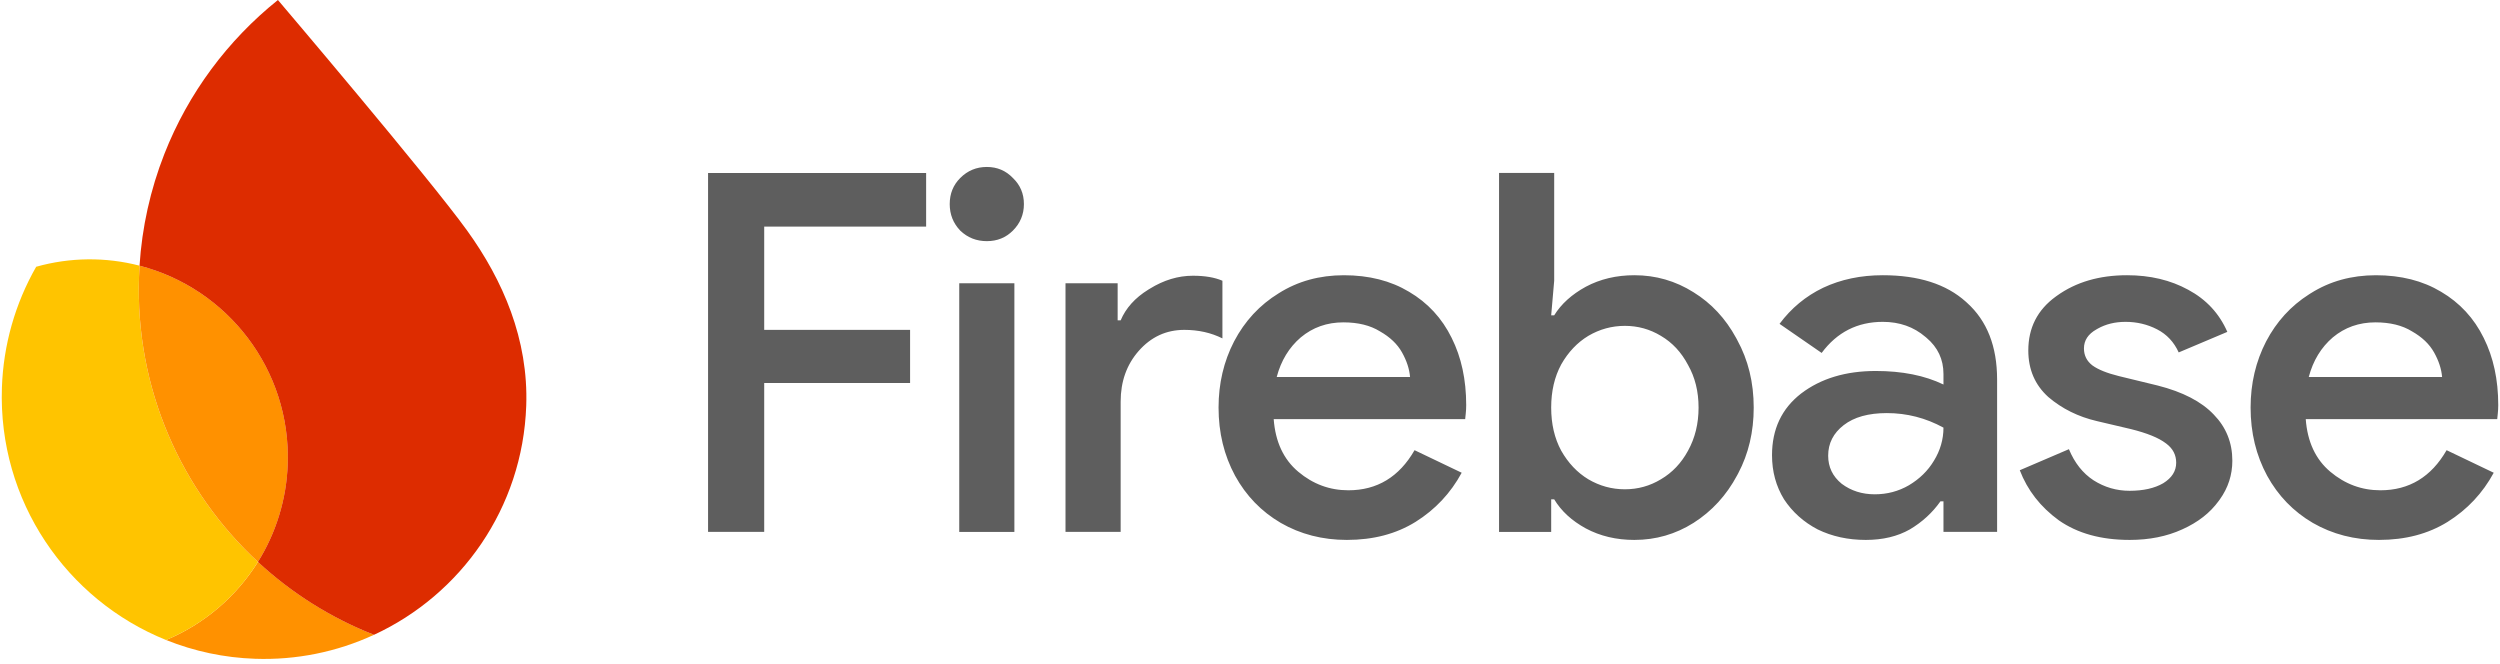
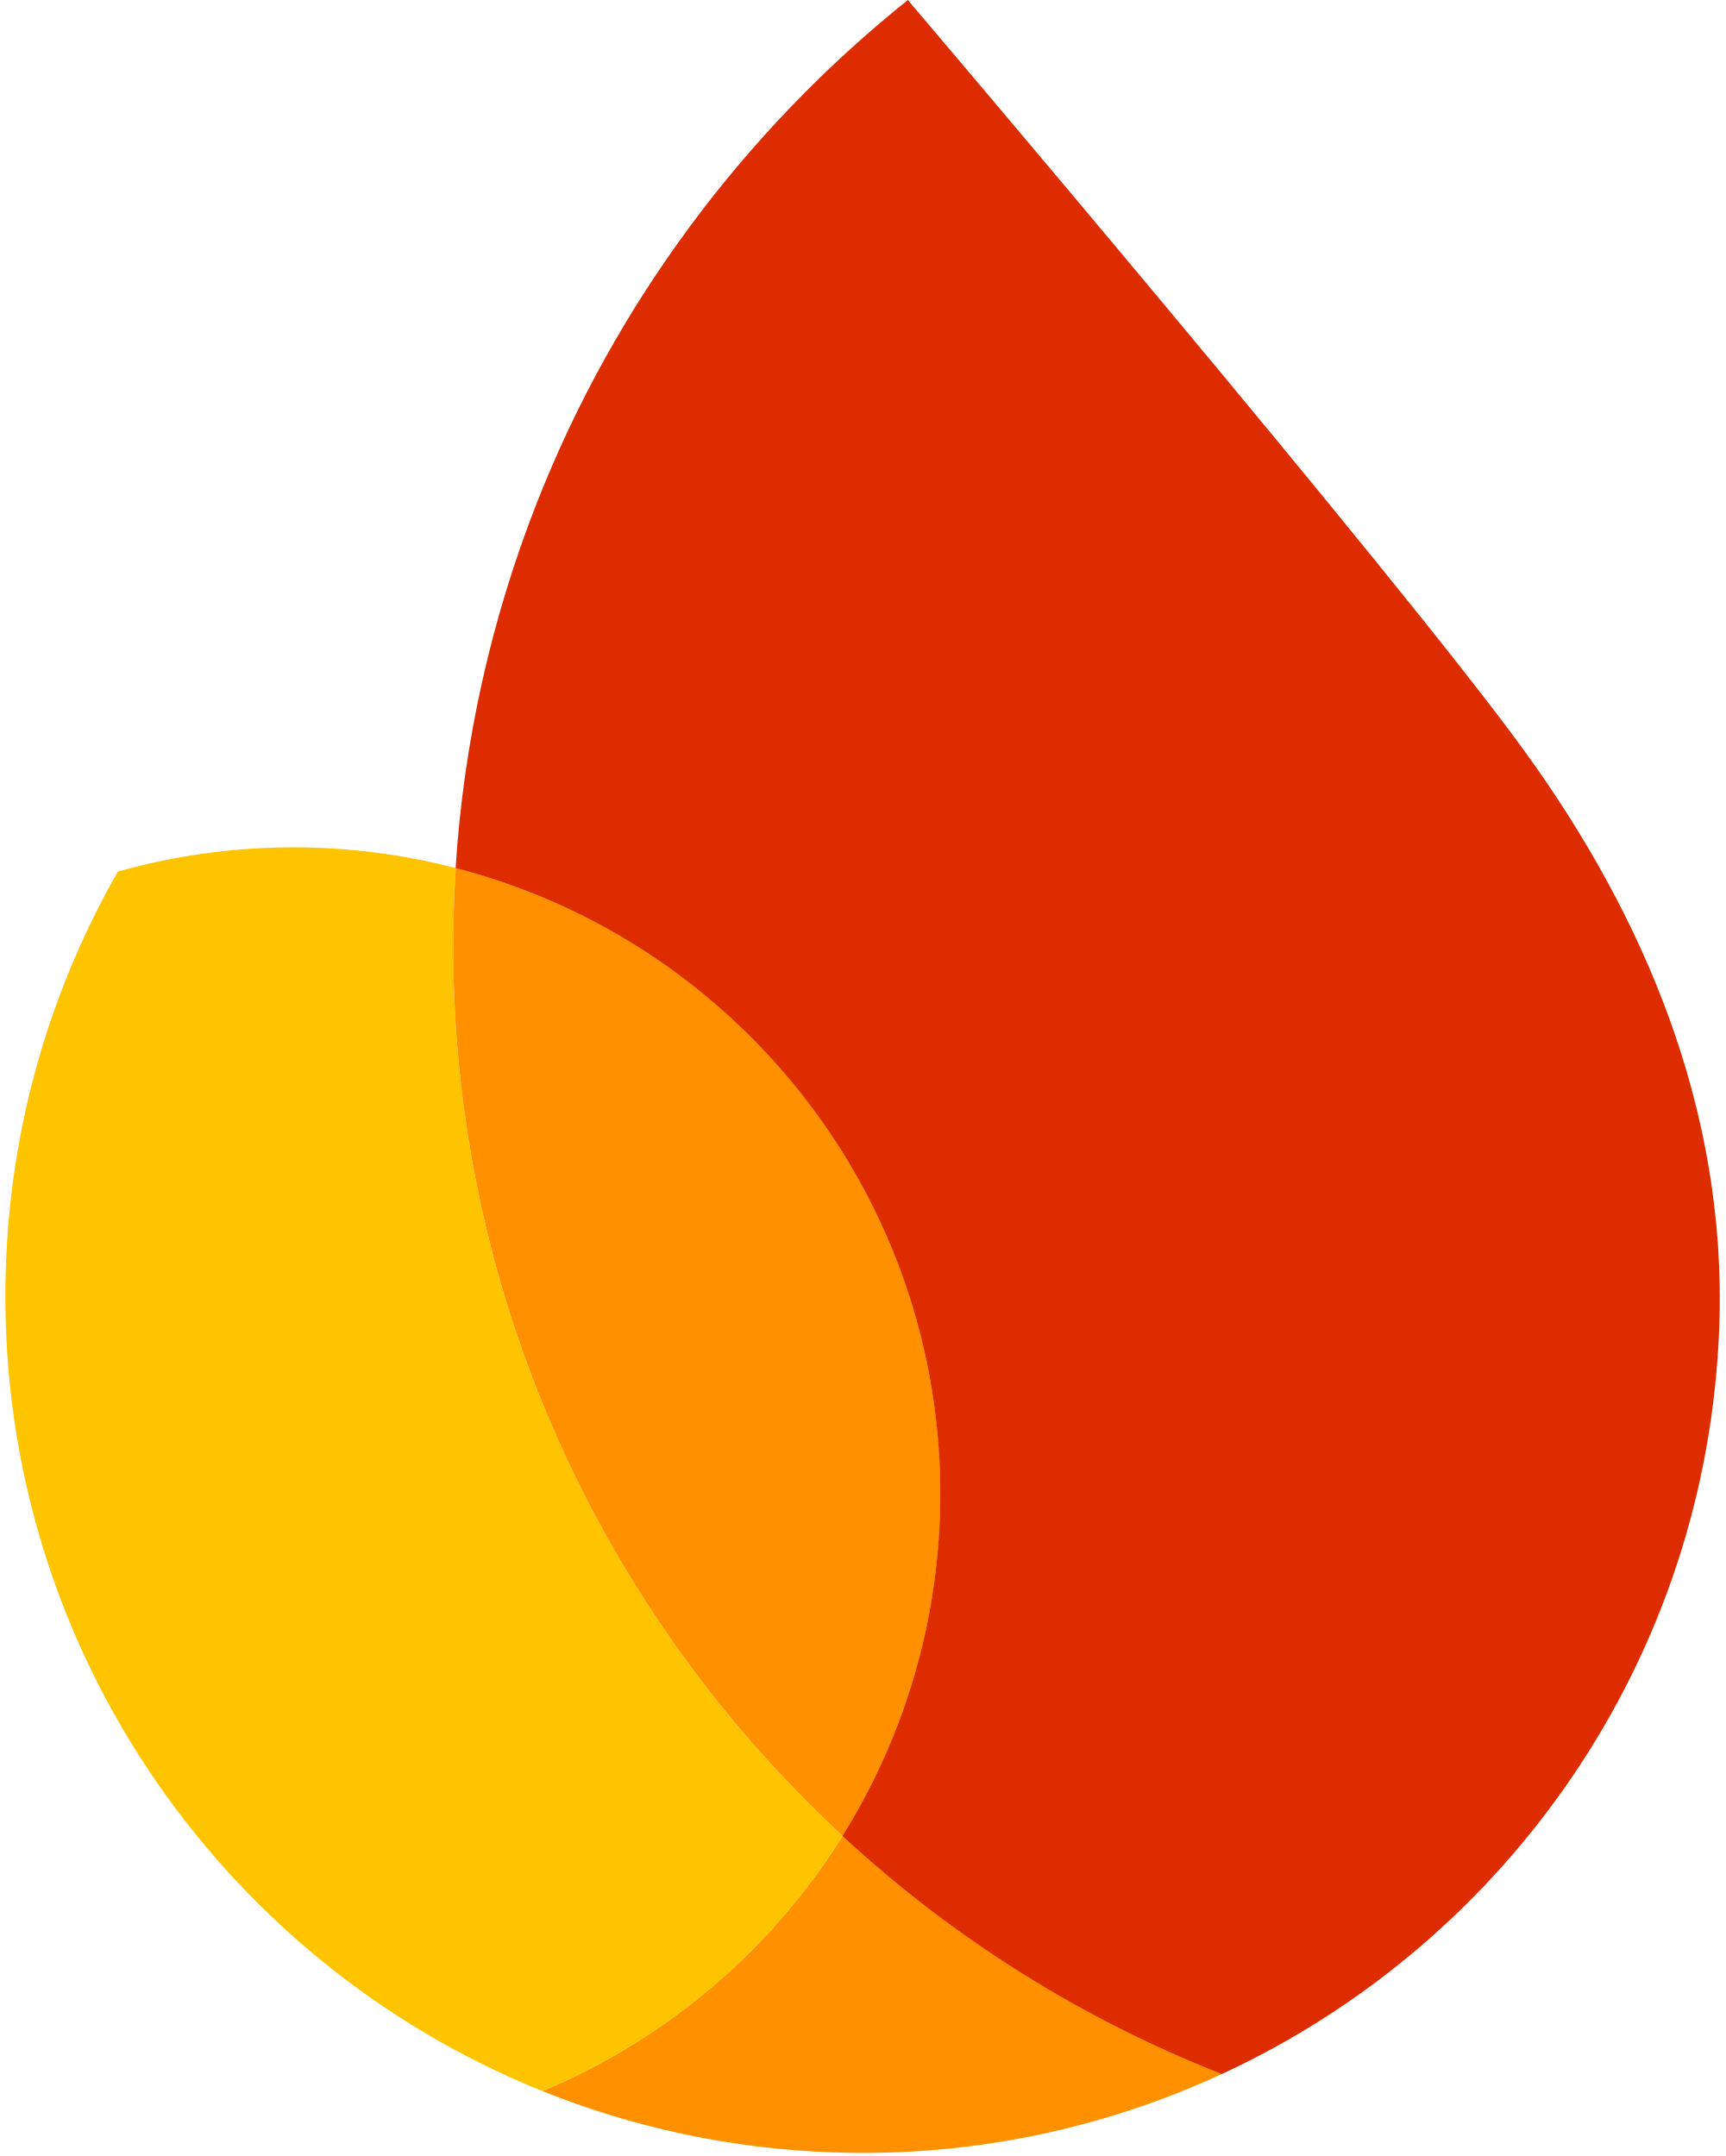
- <svg xmlns="http://www.w3.org/2000/svg" width="3.77em" height="1em" viewBox="0 0 512 136">
-   <path fill="#5e5e5e" d="M487.53 110.731q-7.505 0-13.571-3.496q-5.963-3.496-9.356-9.664q-3.393-6.272-3.392-13.983q0-7.401 3.187-13.571q3.186-6.075 8.786-9.642l.364-.228q5.86-3.7 13.365-3.7q7.711 0 13.366 3.392q5.757 3.393 8.74 9.459q2.98 5.962 2.981 13.777q0 .925-.103 1.85l-.093.887q-.01.11-.01.141H472.52q.514 6.992 5.038 10.795q4.524 3.805 10.28 3.804q8.843 0 13.572-8.225l9.665 4.627q-3.393 6.272-9.46 10.076q-5.963 3.7-14.085 3.701m12.955-33.414q-.206-2.467-1.645-5.038q-1.44-2.57-4.524-4.318q-2.982-1.85-7.505-1.85q-5.038 0-8.74 3.084q-3.597 3.084-4.934 8.122zm-64.096 33.414q-8.739 0-14.496-4.01q-5.655-4.112-8.02-10.281l10.076-4.318q1.748 4.215 5.038 6.374q3.393 2.16 7.402 2.16q4.215 0 6.889-1.543q2.673-1.645 2.673-4.215q0-2.365-1.983-3.88l-.177-.13q-2.159-1.644-7.093-2.879l-6.992-1.644q-5.757-1.338-9.972-4.935q-4.113-3.702-4.113-9.562q0-6.943 5.614-11.03l.247-.177q5.86-4.215 14.393-4.215q7.094 0 12.544 2.982q5.551 2.98 8.018 8.636l-9.972 4.215q-1.44-3.186-4.421-4.73q-2.982-1.54-6.477-1.541q-3.224 0-5.704 1.391l-.26.15q-2.57 1.44-2.57 3.908q0 2.159 1.748 3.496q1.77 1.278 5.422 2.18l7.944 1.932q7.71 1.953 11.515 5.963q3.803 3.908 3.804 9.459q0 4.361-2.582 7.96l-.194.265q-2.673 3.7-7.505 5.86q-4.73 2.16-10.796 2.16m-54.104 0q-5.45 0-9.87-2.159q-4.317-2.262-6.889-6.169q-2.466-4.01-2.467-9.047q0-8.02 5.963-12.646q6.065-4.627 15.32-4.627q8.12 0 13.88 2.776V76.7q0-4.486-3.482-7.425l-.22-.183q-3.599-3.084-8.74-3.084q-7.813 0-12.542 6.374l-8.636-5.963q3.598-4.833 8.944-7.403q5.45-2.57 12.235-2.57q10.99 0 17.037 5.44l.235.215q6.168 5.551 6.169 15.73v31.255h-11v-6.271h-.618q-2.467 3.496-6.272 5.757q-3.803 2.16-9.047 2.16m1.85-9.356q3.805 0 6.992-1.85q3.29-1.954 5.14-5.038q1.954-3.187 1.954-6.786q-5.449-2.982-11.618-2.982q-5.655 0-8.841 2.468q-3.187 2.468-3.187 6.271q0 3.496 2.775 5.758q2.88 2.16 6.786 2.159m-49.3 9.356q-5.553 0-9.973-2.365q-4.319-2.364-6.477-5.963h-.617v6.683h-10.693V35.472h11.31v22.105l-.617 7.094h.617q2.159-3.496 6.477-5.86q4.42-2.365 9.973-2.365q6.58 0 12.131 3.496q5.474 3.383 8.73 9.365l.215.402q3.393 6.167 3.393 13.88q0 7.47-3.184 13.492l-.209.387q-3.29 6.168-8.945 9.767q-5.551 3.496-12.131 3.496m-1.954-10.384q4.01 0 7.402-2.056q3.495-2.057 5.552-5.86q2.16-3.907 2.16-8.843q0-4.935-2.16-8.738q-2.055-3.908-5.552-5.964q-3.392-2.056-7.402-2.056t-7.505 2.056q-3.393 2.056-5.552 5.86q-2.055 3.805-2.056 8.842q0 5.039 2.056 8.842q2.16 3.804 5.552 5.86q3.495 2.058 7.505 2.057m-57.628-43.9q7.71 0 13.365 3.392q5.758 3.393 8.74 9.459q2.98 5.962 2.981 13.777q0 .925-.102 1.85l-.082.758a4 4 0 0 0-.021.27H260.86q.514 6.992 5.038 10.795q4.524 3.805 10.281 3.804q8.843 0 13.571-8.225l9.665 4.627q-3.393 6.272-9.459 10.076q-5.962 3.7-14.085 3.701q-7.505 0-13.571-3.496q-5.964-3.496-9.356-9.664q-3.393-6.272-3.393-13.983q0-7.401 3.187-13.571q3.29-6.27 9.15-9.87q5.861-3.7 13.366-3.7m-30.976.102q3.701 0 6.066 1.028v11.824q-3.496-1.748-7.814-1.748q-5.552 0-9.356 4.318q-3.7 4.215-3.701 10.384v26.73h-11.31V58.092h10.693V65.7h.617q1.587-3.767 5.658-6.292l.305-.185q4.318-2.673 8.842-2.673m30.873 9.561q-5.038 0-8.739 3.085q-3.598 3.084-4.935 8.122h27.348q-.205-2.467-1.645-5.038q-1.44-2.57-4.523-4.318q-2.982-1.85-7.506-1.85m-73.128-16.655q-3.186 0-5.449-2.16q-2.16-2.261-2.159-5.448q0-3.187 2.159-5.347q2.262-2.26 5.45-2.261q3.186 0 5.346 2.261q2.262 2.16 2.262 5.347q0 3.186-2.262 5.449q-2.16 2.16-5.347 2.159m-5.654 8.636h11.309v50.995h-11.31zm-51.514-22.619h44.723v11.001h-33.209v21.18h29.919V78.55h-29.919v30.535h-11.514z" />
-   <path fill="#ff9100" d="M33.7 131.256a53.8 53.8 0 0 0 18.23 3.85a53.6 53.6 0 0 0 24.418-4.92a76 76 0 0 1-23.804-14.947A40.76 40.76 0 0 1 33.7 131.256" />
-   <path fill="#ffc400" d="M52.542 115.242C36.862 100.74 27.35 79.75 28.154 56.729c.026-.748.066-1.495.112-2.242a40.6 40.6 0 0 0-21.206.222A53.55 53.55 0 0 0 .033 79.465c-.812 23.256 13.262 43.576 33.665 51.793a40.7 40.7 0 0 0 18.844-16.016" />
-   <path fill="#ff9100" d="M52.543 115.24a40.36 40.36 0 0 0 6.113-20.042c.677-19.384-12.354-36.058-30.39-40.711a84 84 0 0 0-.111 2.241c-.804 23.022 8.708 44.011 24.388 58.513" />
-   <path fill="#dd2c00" d="M56.64 0C46.366 8.229 38.255 19.08 33.348 31.58a75.9 75.9 0 0 0-5.09 22.911c18.035 4.653 31.066 21.328 30.389 40.712a40.45 40.45 0 0 1-6.113 20.043a75.9 75.9 0 0 0 23.804 14.945c17.838-8.245 30.493-25.987 31.226-46.973c.475-13.597-4.75-25.715-12.131-35.944C87.638 36.456 56.639 0 56.639 0" />
+ <svg xmlns="http://www.w3.org/2000/svg" width="0.8em" height="1em" viewBox="0 0 256 322">
+   <path fill="#ff9100" d="M80.18 312.295c13.455 5.414 28.05 8.628 43.376 9.163a127.5 127.5 0 0 0 58.098-11.71c-21.145-8.307-40.294-20.455-56.638-35.56c-10.594 16.963-26.263 30.36-44.835 38.107" />
+   <path fill="#ffc400" d="M125.013 274.193c-37.307-34.504-59.939-84.444-58.026-139.218c.062-1.78.156-3.557.266-5.334a96.63 96.63 0 0 0-50.456.528C6.838 147.614.828 167.63.079 189.069C-1.853 244.403 31.632 292.75 80.178 312.3c18.572-7.747 34.24-21.13 44.835-38.107" />
+   <path fill="#ff9100" d="M125.015 274.191c8.674-13.88 13.933-30.154 14.545-47.687c1.61-46.12-29.394-85.794-72.306-96.865c-.11 1.777-.203 3.555-.265 5.334c-1.913 54.775 20.719 104.714 58.026 139.218" />
+   <path fill="#dd2c00" d="M134.761 0c-24.44 19.58-43.738 45.396-55.414 75.136a180.5 180.5 0 0 0-12.113 54.515c42.912 11.07 73.917 50.745 72.306 96.865c-.612 17.532-5.887 33.79-14.545 47.687a180.7 180.7 0 0 0 56.637 35.56c42.441-19.618 72.553-61.833 74.297-111.764c1.129-32.351-11.3-61.184-28.864-85.521C208.517 86.738 134.76 0 134.76 0" />
</svg>
